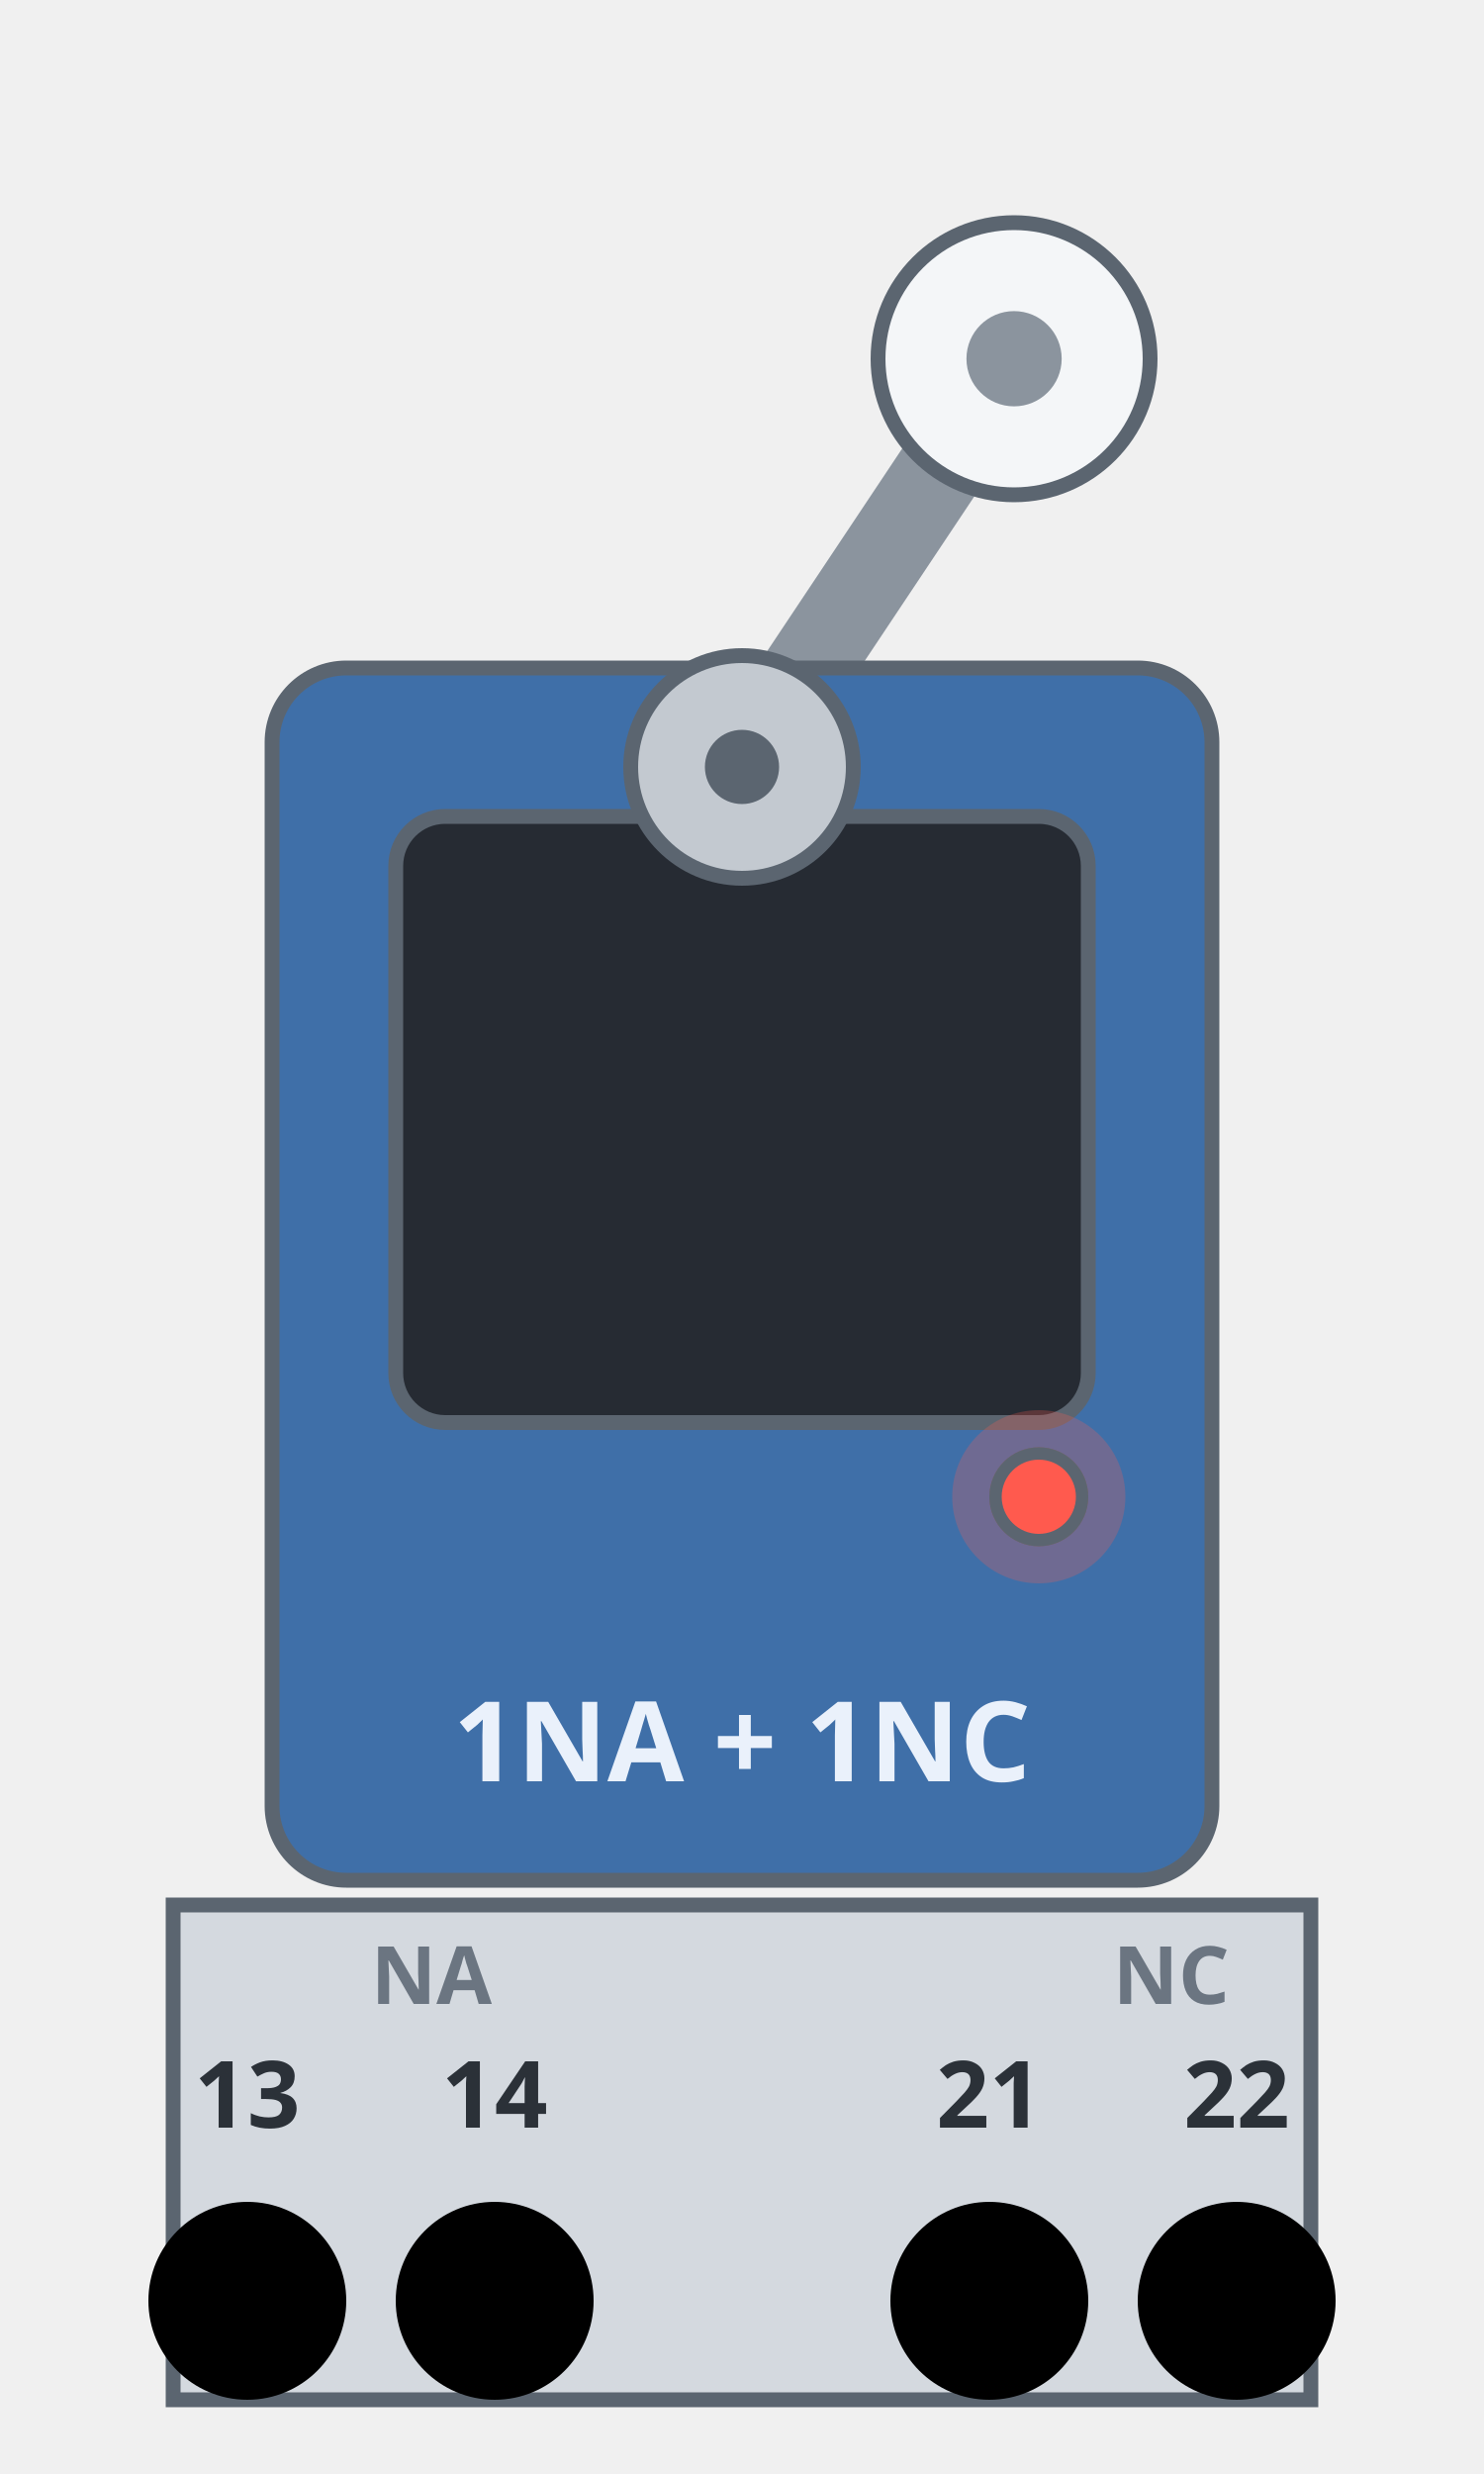
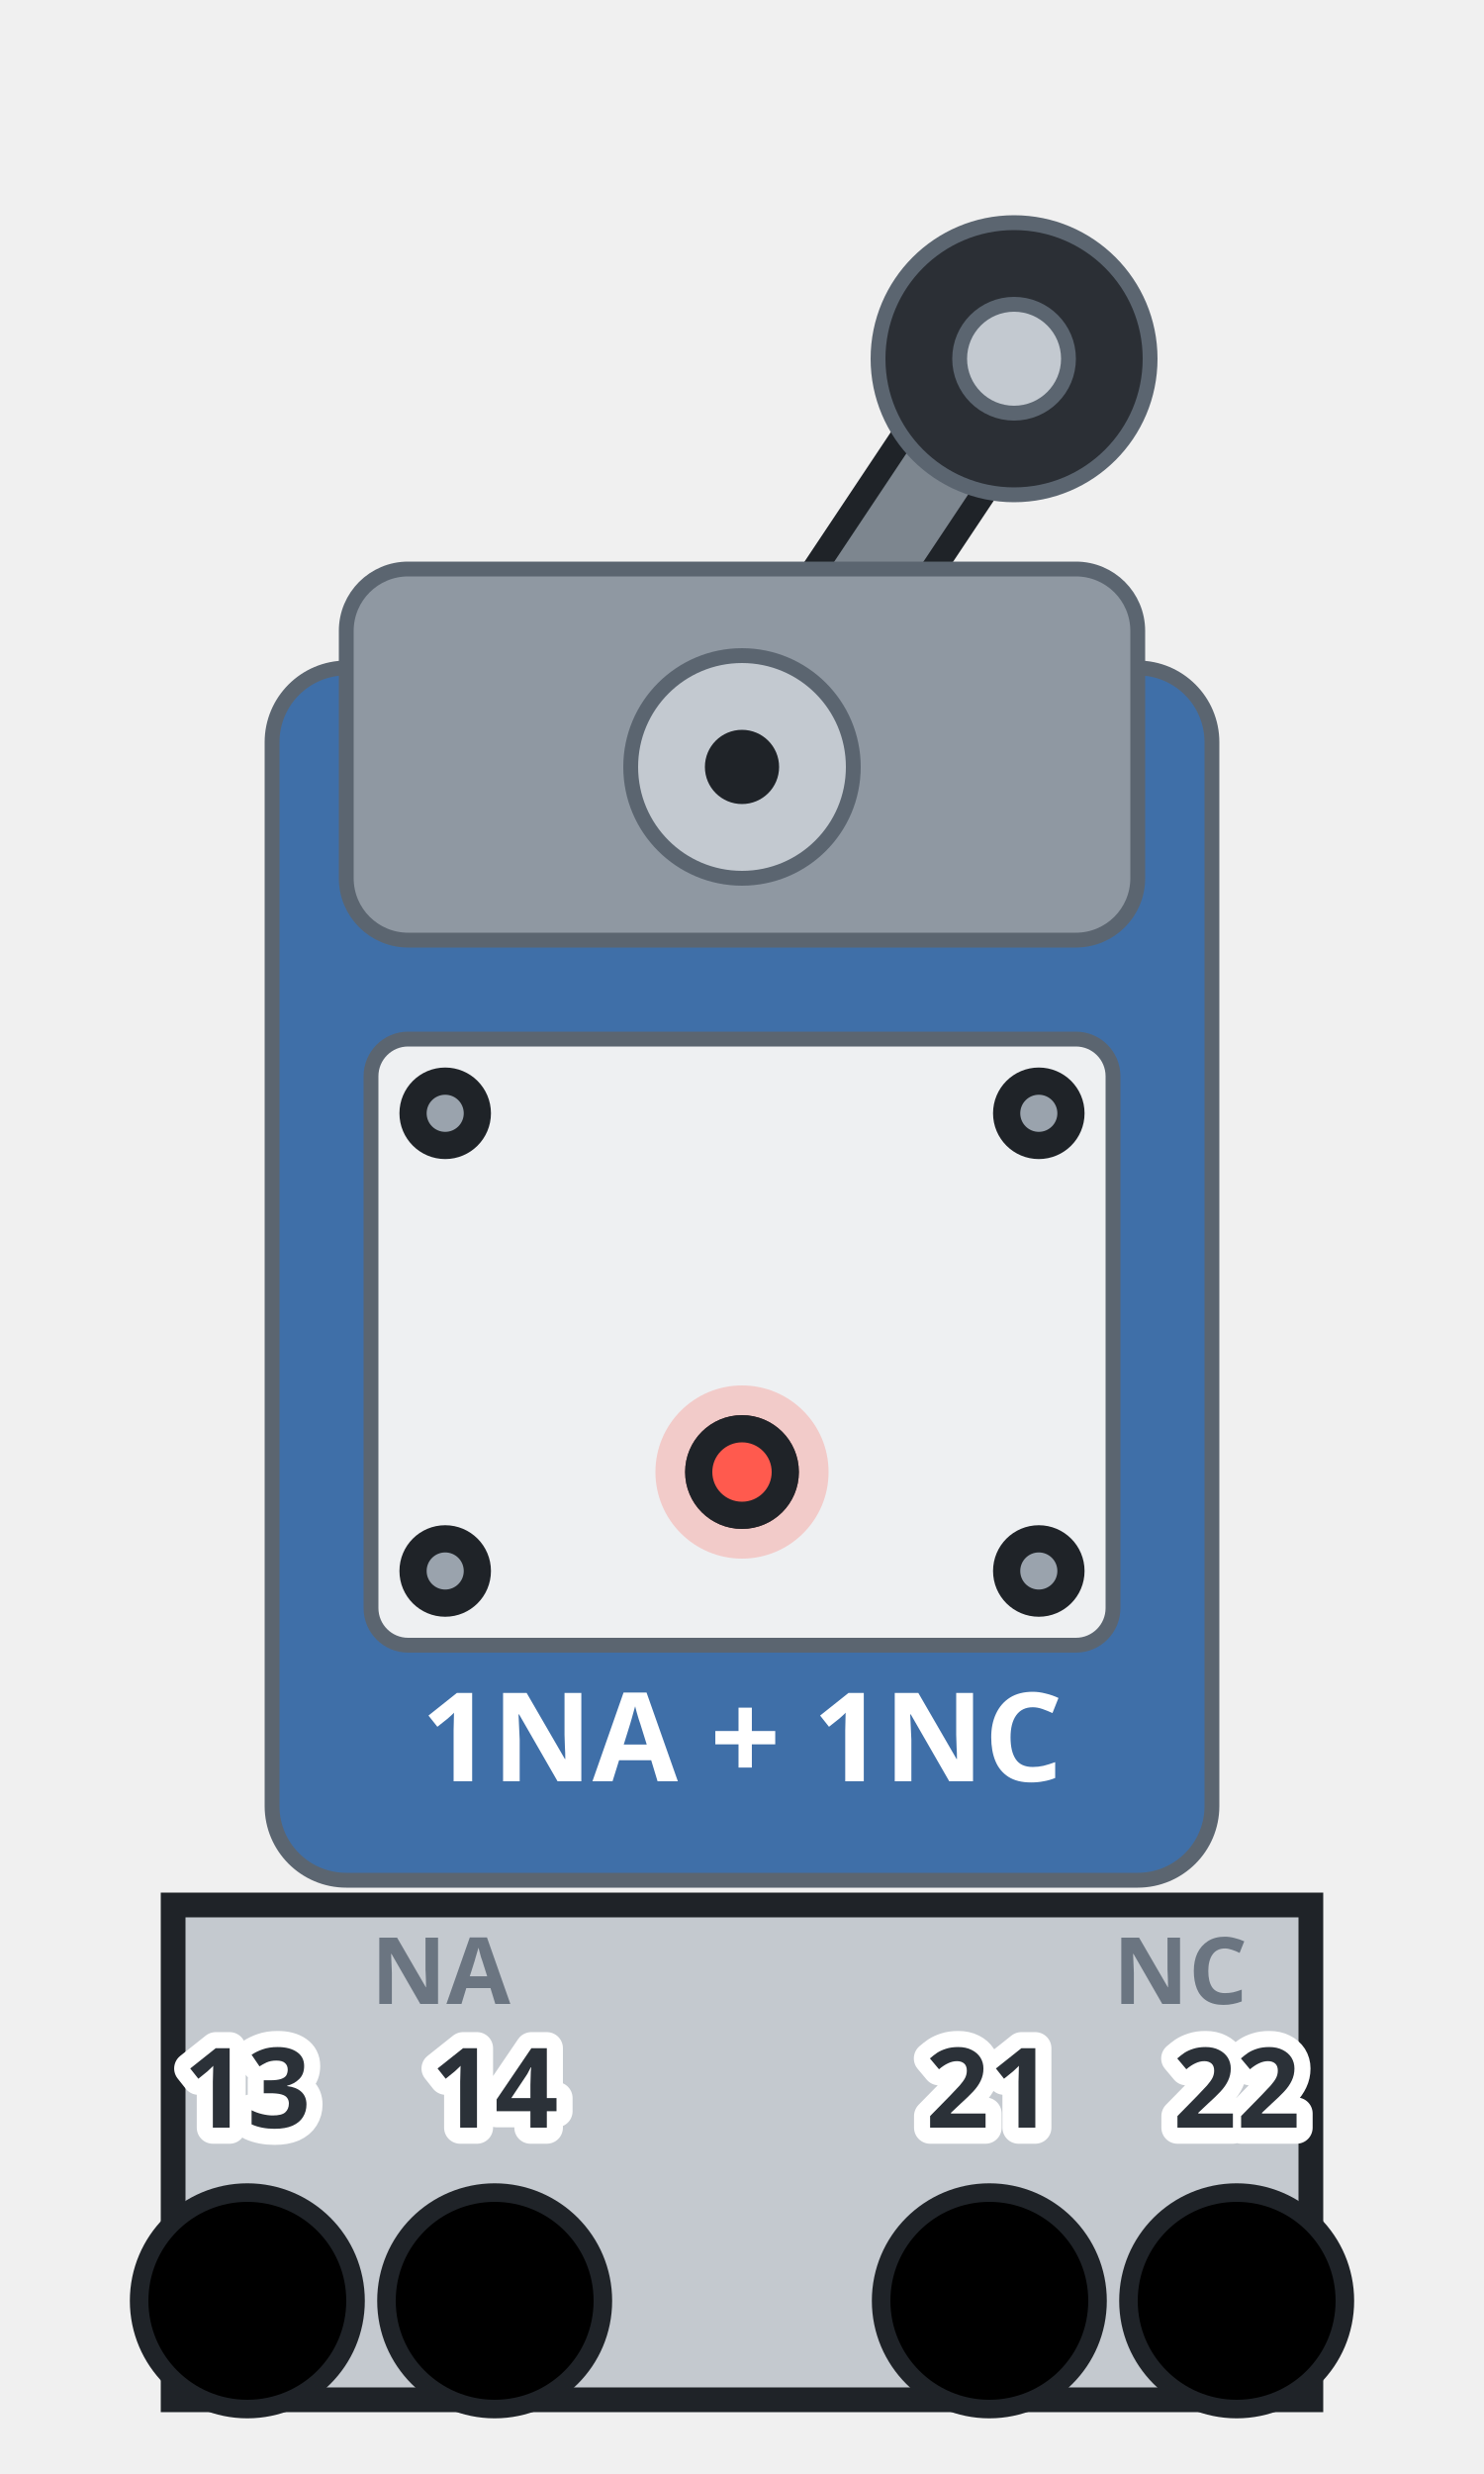
<svg xmlns="http://www.w3.org/2000/svg" viewBox="0 0 120 200" width="120" height="200" font-family="Segoe UI,Noto Sans,Arial,sans-serif">
  <defs>
    <pattern id="jwc-hys" width="5" height="5" patternUnits="userSpaceOnUse" patternTransform="rotate(45)">
      <rect width="5" height="5" fill="#f0a020" fill-opacity=".18" />
      <line x1="0" y1="0" x2="0" y2="5" stroke="#f0a020" stroke-width="1.4" />
    </pattern>
  </defs>
  <g data-rotate="out.actuated:0:1:0:28:60:62" data-action="actuate" data-kind="momentary" style="cursor:pointer">
-     <path d="M60 62 L82 29" fill="none" stroke="#8b949e" stroke-width="7" stroke-linecap="round" />
-     <circle cx="82" cy="29" r="11" fill="#f4f6f8" stroke="#5b6570" stroke-width="1.2" />
-     <circle cx="82" cy="29" r="3.85" fill="#8b949e" stroke="none" stroke-width="0" />
+     <path d="M60 62 L82 29" fill="none" stroke="#1f2328" stroke-width="10.0" stroke-linecap="round" />
+     <path d="M60 62 L82 29" fill="none" stroke="#7d868f" stroke-width="6" stroke-linecap="round" />
+     <circle cx="82" cy="29" r="11" fill="#2b2f35" stroke="#5b6570" stroke-width="1.2" />
+     <circle cx="82" cy="29" r="4.4" fill="#c3c9d0" stroke="#5b6570" stroke-width="1.2" />
  </g>
  <rect x="22" y="54" width="76" height="98" rx="6" fill="#3f6fa8" stroke="#5b6570" stroke-width="1.2" />
-   <rect x="32" y="66" width="56" height="49.0" rx="4" fill="#262b33" stroke="#5b6570" stroke-width="1.2" />
+   <rect x="28" y="46" width="64" height="30" rx="5" fill="#8f98a2" stroke="#5b6570" stroke-width="1.2" />
+   <rect x="30" y="84" width="60" height="49.0" rx="3" fill="#eef0f2" stroke="#5b6570" stroke-width="1.2" />
+   <circle cx="36" cy="90" r="2.6" fill="#9aa3ad" stroke="#1f2328" stroke-width="2.2" />
+   <circle cx="84" cy="90" r="2.6" fill="#9aa3ad" stroke="#1f2328" stroke-width="2.2" />
+   <circle cx="36" cy="127.0" r="2.6" fill="#9aa3ad" stroke="#1f2328" stroke-width="2.2" />
+   <circle cx="84" cy="127.0" r="2.6" fill="#9aa3ad" stroke="#1f2328" stroke-width="2.2" />
  <circle cx="60" cy="62" r="9" fill="#c3c9d0" stroke="#5b6570" stroke-width="1.2" />
-   <circle cx="60" cy="62" r="3" fill="#5b6570" stroke="none" stroke-width="0" />
-   <circle cx="84" cy="121.0" r="3.5" fill="#4a5058" stroke="#5b6570" stroke-width="1" />
+   <circle cx="60" cy="62" r="3" fill="#1f2328" stroke="none" stroke-width="0" />
+   <circle cx="60" cy="119.0" r="3.5" fill="#4a5058" stroke="#1f2328" stroke-width="2.2" />
  <g data-show="out.actuated">
-     <circle cx="84" cy="121.0" r="7.0" fill="#ff5a4e" stroke="none" stroke-width="0" opacity=".25" />
-     <circle cx="84" cy="121.0" r="3.5" fill="#ff5a4e" stroke="#5b6570" stroke-width="1" />
+     <circle cx="60" cy="119.0" r="7.0" fill="#ff5a4e" stroke="none" stroke-width="0" opacity=".25" />
+     <circle cx="60" cy="119.0" r="3.5" fill="#ff5a4e" stroke="#1f2328" stroke-width="2.2" />
  </g>
-   <text x="60" y="144" font-size="9" font-weight="700" fill="#eaf1fb" text-anchor="middle">1NA + 1NC</text>
-   <rect x="14" y="154" width="92" height="40" fill="#d4d9df" stroke="#5b6570" stroke-width="1.2" />
-   <circle cx="20" cy="186" r="7" fill="#f4f6f8" stroke="#5b6570" stroke-width="1.2" />
-   <circle cx="20" cy="186" r="4.8" fill="none" stroke="#c9cfd6" stroke-width="1" />
-   <path d="M16.5 186h7 M20 182.5v7" fill="none" stroke="#39414b" stroke-width="1.8" stroke-linecap="round" />
+   <text x="60" y="144" font-size="10" font-weight="900" fill="#ffffff" text-anchor="middle">1NA + 1NC</text>
+   <rect x="14" y="154" width="92" height="40" fill="#c4c9cf" stroke="#1f2328" stroke-width="2" />
+   <circle cx="20" cy="186" r="8.4" fill="#fbfbfc" stroke="#1f2328" stroke-width="2.2" />
+   <circle cx="20" cy="186" r="5.6" fill="none" stroke="#a3aab2" stroke-width="1.1" />
+   <path d="M15.4 186h9.2 M20 181.4v9.2" fill="none" stroke="#2a2e33" stroke-width="2.52" stroke-linecap="round" />
  <circle class="jw-term" data-term="13" cx="20" cy="186" r="8" />
-   <text x="20" y="172" font-size="7.5" font-weight="700" fill="#2b3138" text-anchor="middle">13</text>
-   <circle cx="40" cy="186" r="7" fill="#f4f6f8" stroke="#5b6570" stroke-width="1.2" />
-   <circle cx="40" cy="186" r="4.8" fill="none" stroke="#c9cfd6" stroke-width="1" />
-   <path d="M36.5 186h7 M40 182.5v7" fill="none" stroke="#39414b" stroke-width="1.8" stroke-linecap="round" />
+   <text x="20" y="172" font-size="9.0" font-weight="800" fill="#2b3138" text-anchor="middle" stroke="#ffffff" stroke-width="2.6" paint-order="stroke" stroke-linejoin="round">13</text>
+   <circle cx="40" cy="186" r="8.4" fill="#fbfbfc" stroke="#1f2328" stroke-width="2.2" />
+   <circle cx="40" cy="186" r="5.6" fill="none" stroke="#a3aab2" stroke-width="1.1" />
+   <path d="M35.4 186h9.2 M40 181.4v9.2" fill="none" stroke="#2a2e33" stroke-width="2.52" stroke-linecap="round" />
  <circle class="jw-term" data-term="14" cx="40" cy="186" r="8" />
-   <text x="40" y="172" font-size="7.5" font-weight="700" fill="#2b3138" text-anchor="middle">14</text>
-   <circle cx="80" cy="186" r="7" fill="#f4f6f8" stroke="#5b6570" stroke-width="1.2" />
-   <circle cx="80" cy="186" r="4.8" fill="none" stroke="#c9cfd6" stroke-width="1" />
-   <path d="M76.5 186h7 M80 182.5v7" fill="none" stroke="#39414b" stroke-width="1.8" stroke-linecap="round" />
+   <text x="40" y="172" font-size="9.0" font-weight="800" fill="#2b3138" text-anchor="middle" stroke="#ffffff" stroke-width="2.6" paint-order="stroke" stroke-linejoin="round">14</text>
+   <circle cx="80" cy="186" r="8.4" fill="#fbfbfc" stroke="#1f2328" stroke-width="2.2" />
+   <circle cx="80" cy="186" r="5.6" fill="none" stroke="#a3aab2" stroke-width="1.1" />
+   <path d="M75.4 186h9.2 M80 181.4v9.2" fill="none" stroke="#2a2e33" stroke-width="2.52" stroke-linecap="round" />
  <circle class="jw-term" data-term="21" cx="80" cy="186" r="8" />
-   <text x="80" y="172" font-size="7.5" font-weight="700" fill="#2b3138" text-anchor="middle">21</text>
-   <circle cx="100" cy="186" r="7" fill="#f4f6f8" stroke="#5b6570" stroke-width="1.2" />
-   <circle cx="100" cy="186" r="4.8" fill="none" stroke="#c9cfd6" stroke-width="1" />
-   <path d="M96.5 186h7 M100 182.5v7" fill="none" stroke="#39414b" stroke-width="1.8" stroke-linecap="round" />
+   <text x="80" y="172" font-size="9.0" font-weight="800" fill="#2b3138" text-anchor="middle" stroke="#ffffff" stroke-width="2.6" paint-order="stroke" stroke-linejoin="round">21</text>
+   <circle cx="100" cy="186" r="8.4" fill="#fbfbfc" stroke="#1f2328" stroke-width="2.2" />
+   <circle cx="100" cy="186" r="5.6" fill="none" stroke="#a3aab2" stroke-width="1.1" />
+   <path d="M95.4 186h9.2 M100 181.4v9.2" fill="none" stroke="#2a2e33" stroke-width="2.52" stroke-linecap="round" />
  <circle class="jw-term" data-term="22" cx="100" cy="186" r="8" />
-   <text x="100" y="172" font-size="7.5" font-weight="700" fill="#2b3138" text-anchor="middle">22</text>
-   <text x="30" y="162" font-size="6.5" font-weight="700" fill="#6b7581" text-anchor="600">NA</text>
-   <text x="90" y="162" font-size="6.5" font-weight="700" fill="#6b7581" text-anchor="600">NC</text>
+   <text x="100" y="172" font-size="9.0" font-weight="800" fill="#2b3138" text-anchor="middle" stroke="#ffffff" stroke-width="2.6" paint-order="stroke" stroke-linejoin="round">22</text>
+   <text x="30" y="162" font-size="7.5" font-weight="800" fill="#6b7581" text-anchor="600">NA</text>
+   <text x="90" y="162" font-size="7.5" font-weight="800" fill="#6b7581" text-anchor="600">NC</text>
</svg>
